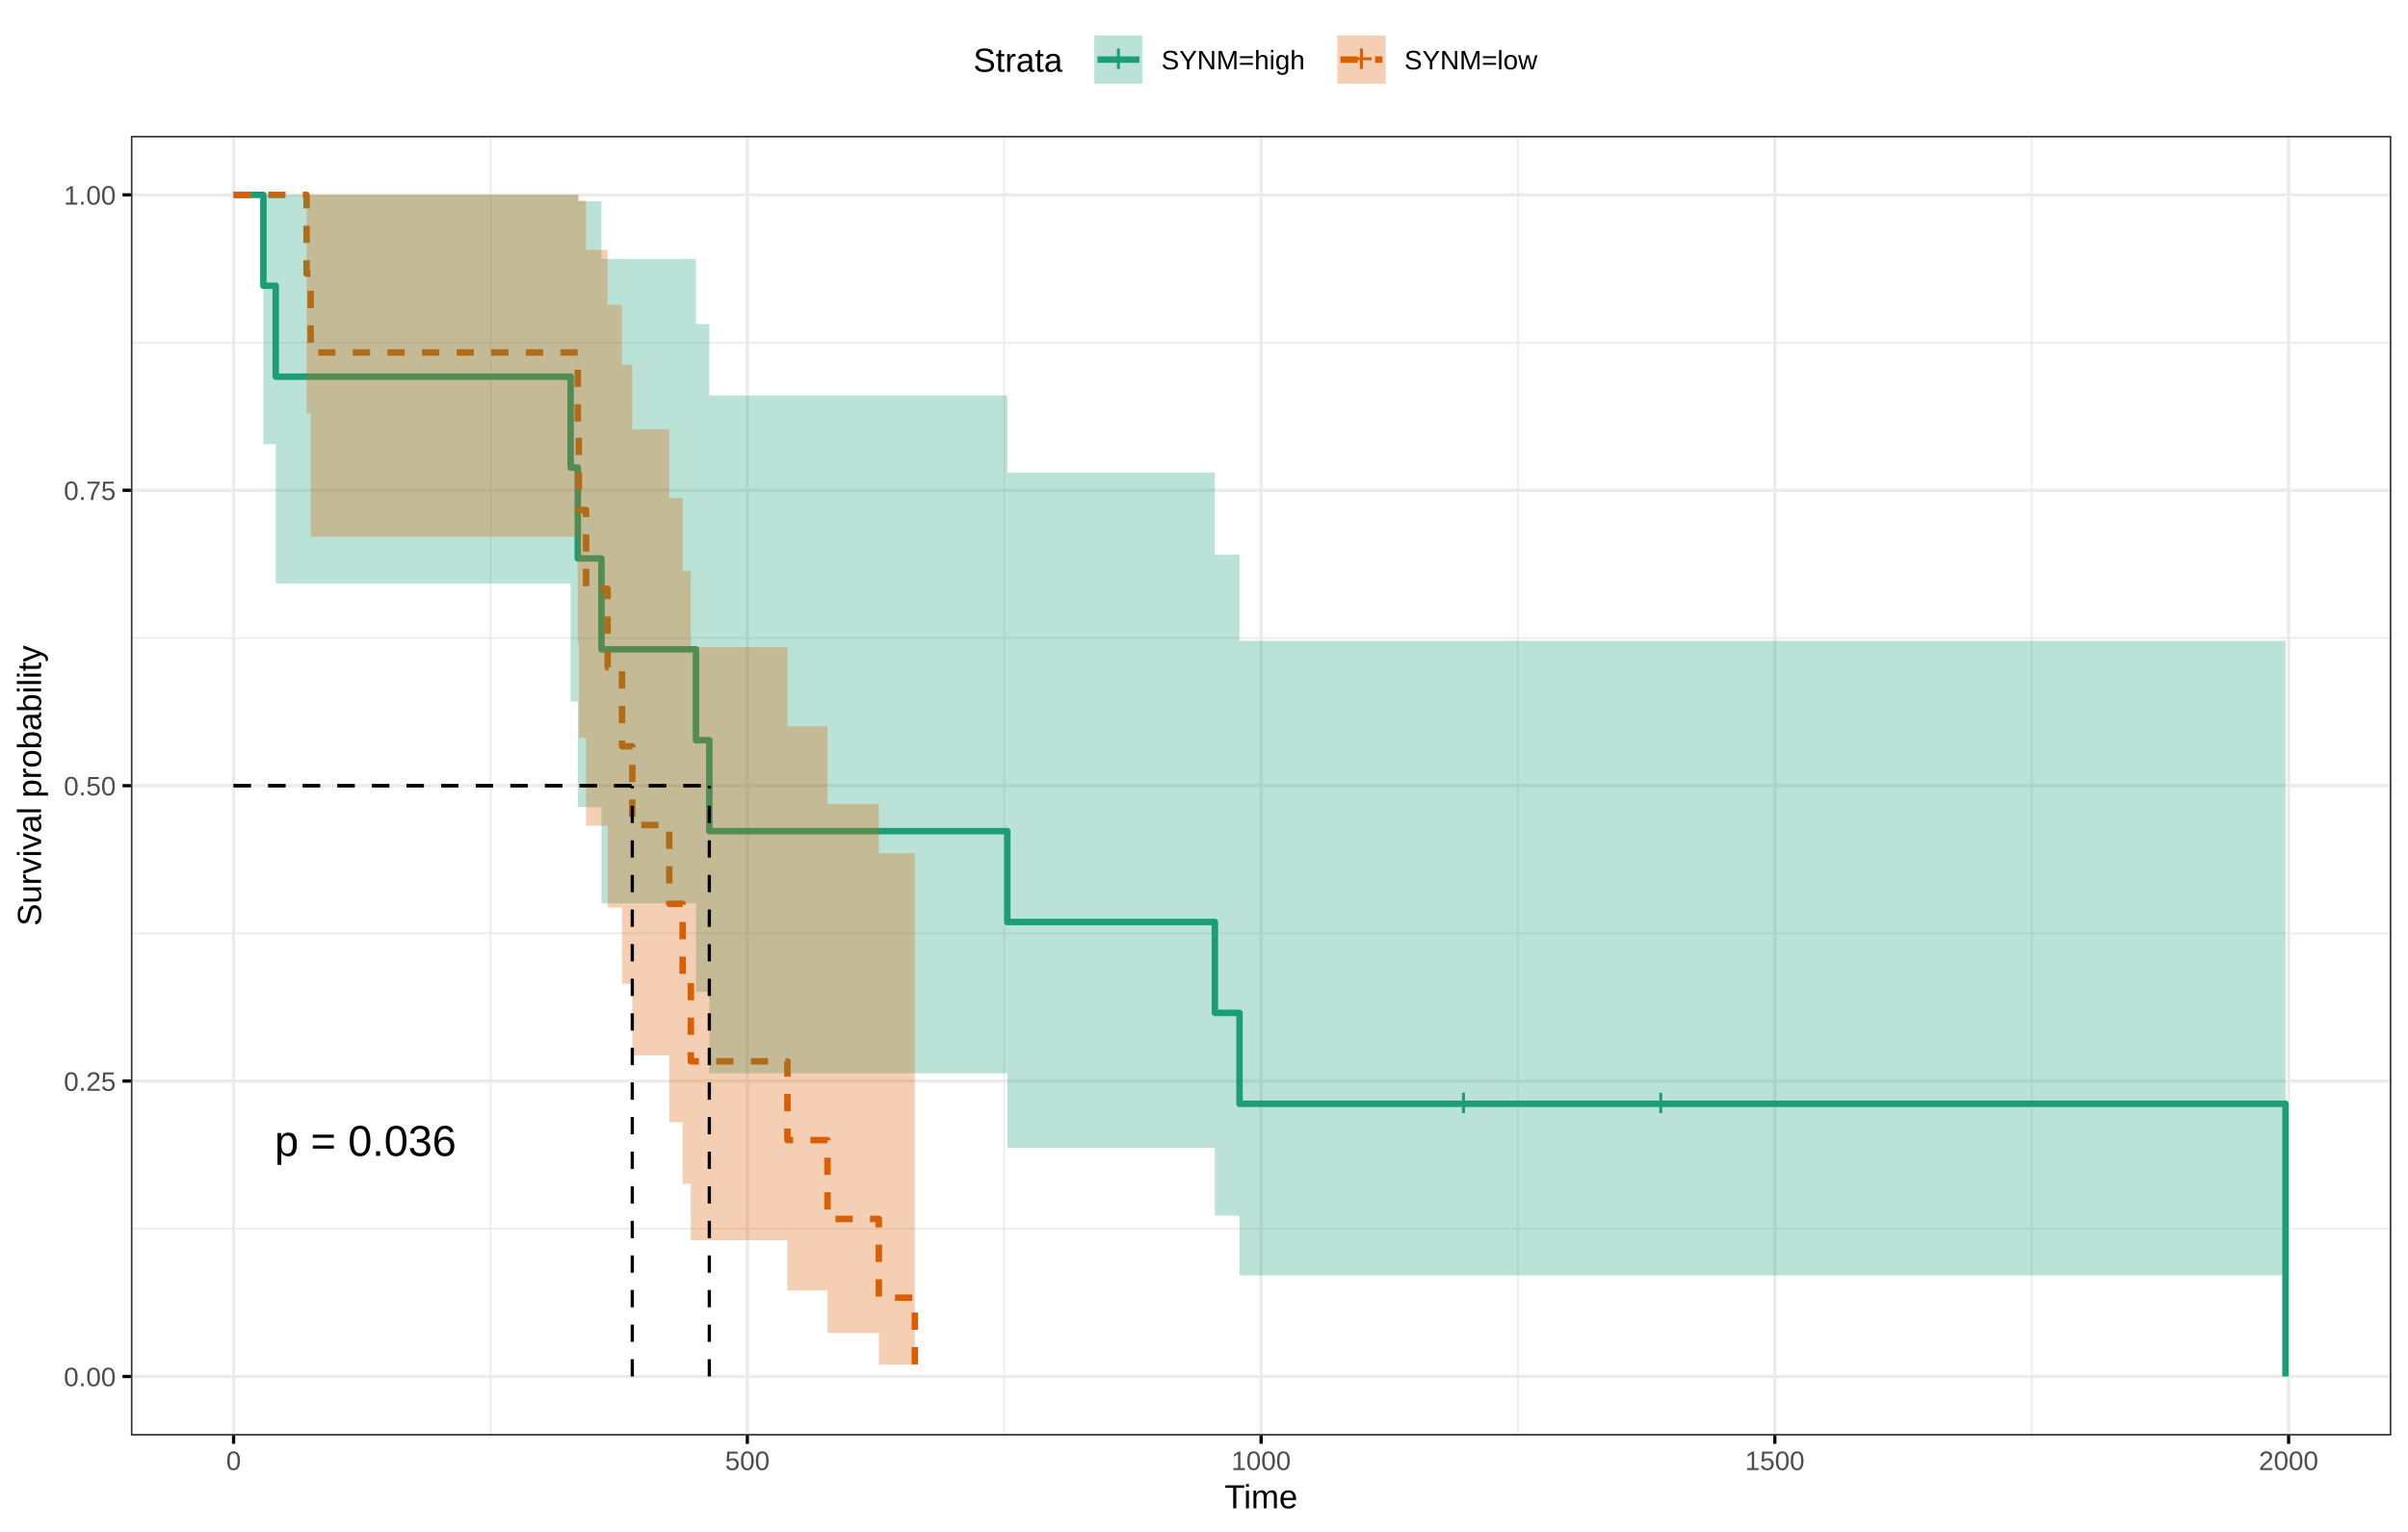
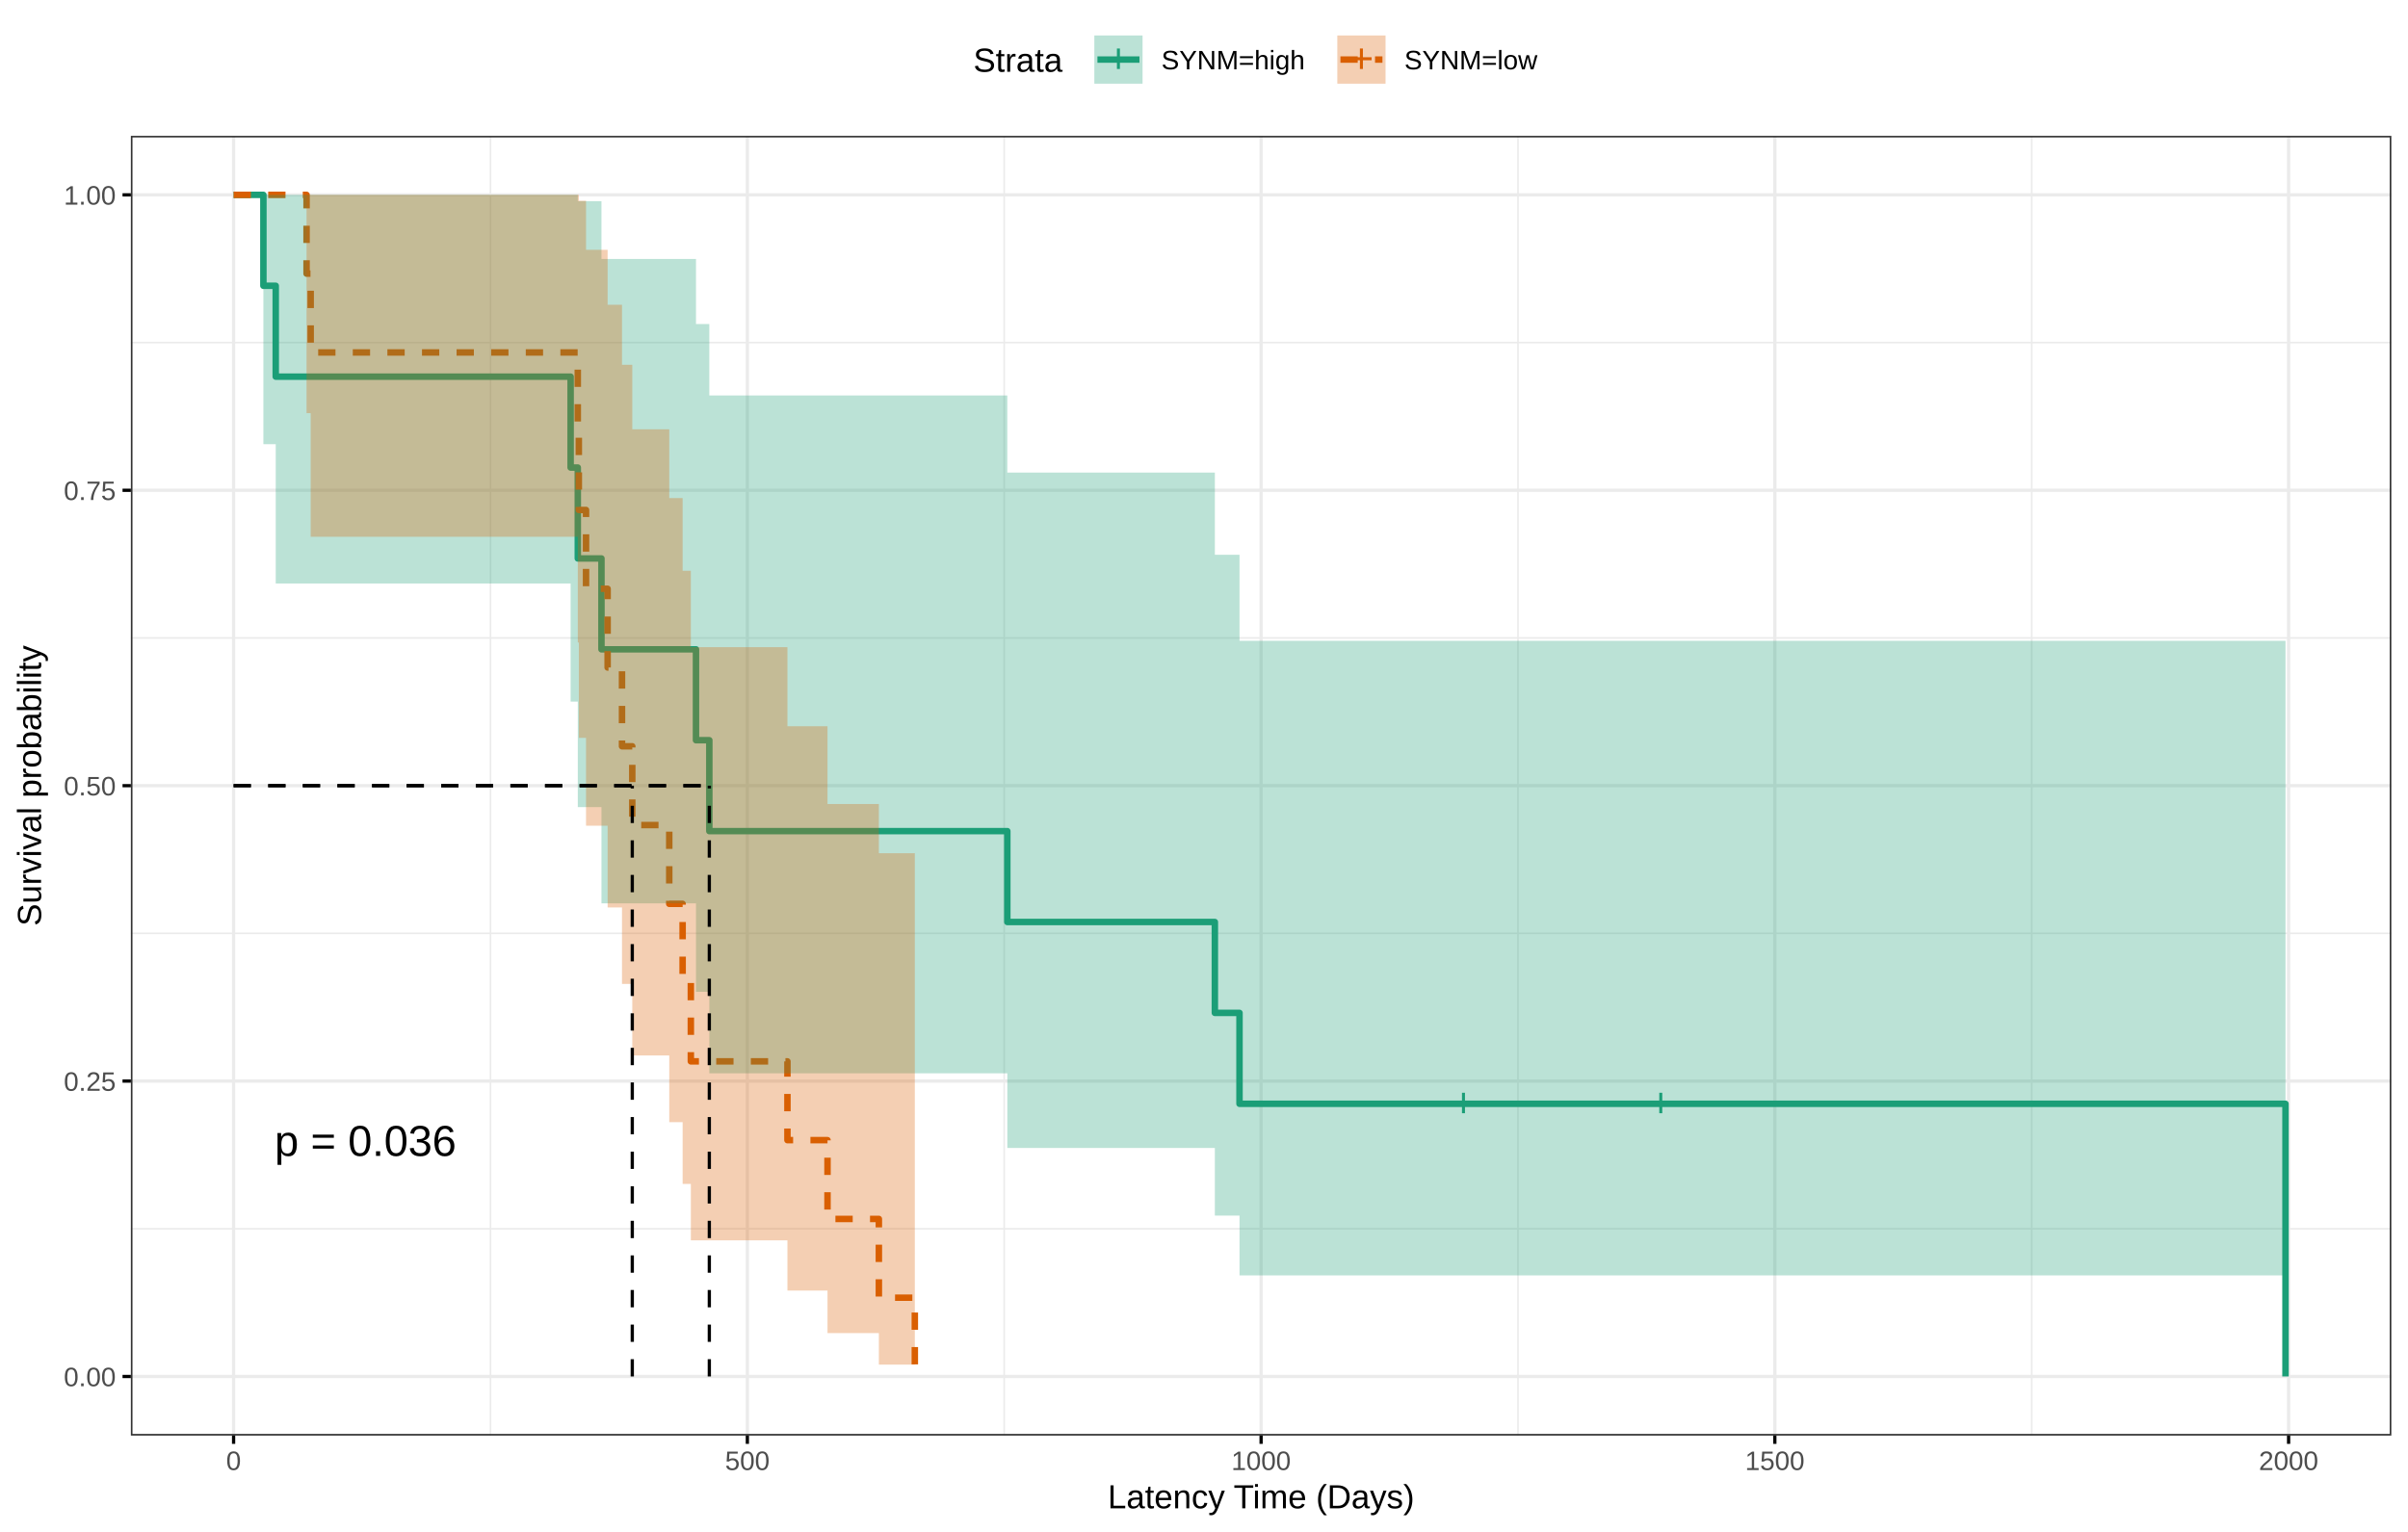
<svg xmlns="http://www.w3.org/2000/svg" class="svglite" width="792.00pt" height="504.00pt" viewBox="0 0 792.00 504.00">
  <defs>
    <style type="text/css">
    .svglite line, .svglite polyline, .svglite polygon, .svglite path, .svglite rect, .svglite circle {
      fill: none;
      stroke: #000000;
      stroke-linecap: round;
      stroke-linejoin: round;
      stroke-miterlimit: 10.00;
    }
    .svglite text {
      white-space: pre;
    }
  </style>
  </defs>
  <rect width="100%" height="100%" style="stroke: none; fill: #FFFFFF;" />
  <defs>
    <clipPath id="cpMC4wMHw3OTIuMDB8MC4wMHw1MDQuMDA=">
      <rect x="0.00" y="0.00" width="792.00" height="504.00" />
    </clipPath>
  </defs>
  <g clip-path="url(#cpMC4wMHw3OTIuMDB8MC4wMHw1MDQuMDA=)">
    <rect x="0.00" y="0.00" width="792.00" height="504.00" style="stroke-width: 1.07; stroke: #FFFFFF; fill: #FFFFFF;" />
  </g>
  <defs>
    <clipPath id="cpNDMuMDR8Nzg2LjUyfDQ0LjY4fDQ3Mi4yOQ==">
      <rect x="43.04" y="44.68" width="743.48" height="427.62" />
    </clipPath>
  </defs>
  <g clip-path="url(#cpNDMuMDR8Nzg2LjUyfDQ0LjY4fDQ3Mi4yOQ==)">
    <rect x="43.04" y="44.68" width="743.48" height="427.62" style="stroke-width: 1.07; stroke: none; fill: #FFFFFF;" />
    <polyline points="43.04,404.26 786.52,404.26 " style="stroke-width: 0.53; stroke: #EBEBEB; stroke-linecap: butt;" />
    <polyline points="43.04,307.08 786.52,307.08 " style="stroke-width: 0.53; stroke: #EBEBEB; stroke-linecap: butt;" />
    <polyline points="43.04,209.89 786.52,209.89 " style="stroke-width: 0.53; stroke: #EBEBEB; stroke-linecap: butt;" />
    <polyline points="43.04,112.71 786.52,112.71 " style="stroke-width: 0.53; stroke: #EBEBEB; stroke-linecap: butt;" />
    <polyline points="161.32,472.29 161.32,44.68 " style="stroke-width: 0.53; stroke: #EBEBEB; stroke-linecap: butt;" />
    <polyline points="330.29,472.29 330.29,44.68 " style="stroke-width: 0.53; stroke: #EBEBEB; stroke-linecap: butt;" />
    <polyline points="499.27,472.29 499.27,44.68 " style="stroke-width: 0.53; stroke: #EBEBEB; stroke-linecap: butt;" />
    <polyline points="668.24,472.29 668.24,44.68 " style="stroke-width: 0.53; stroke: #EBEBEB; stroke-linecap: butt;" />
    <polyline points="43.04,452.86 786.52,452.86 " style="stroke-width: 1.07; stroke: #EBEBEB; stroke-linecap: butt;" />
    <polyline points="43.04,355.67 786.52,355.67 " style="stroke-width: 1.07; stroke: #EBEBEB; stroke-linecap: butt;" />
    <polyline points="43.04,258.49 786.52,258.49 " style="stroke-width: 1.07; stroke: #EBEBEB; stroke-linecap: butt;" />
    <polyline points="43.04,161.30 786.52,161.30 " style="stroke-width: 1.07; stroke: #EBEBEB; stroke-linecap: butt;" />
    <polyline points="43.04,64.11 786.52,64.11 " style="stroke-width: 1.07; stroke: #EBEBEB; stroke-linecap: butt;" />
    <polyline points="76.83,472.29 76.83,44.68 " style="stroke-width: 1.07; stroke: #EBEBEB; stroke-linecap: butt;" />
    <polyline points="245.81,472.29 245.81,44.68 " style="stroke-width: 1.07; stroke: #EBEBEB; stroke-linecap: butt;" />
    <polyline points="414.78,472.29 414.78,44.68 " style="stroke-width: 1.07; stroke: #EBEBEB; stroke-linecap: butt;" />
    <polyline points="583.75,472.29 583.75,44.68 " style="stroke-width: 1.07; stroke: #EBEBEB; stroke-linecap: butt;" />
    <polyline points="752.73,472.29 752.73,44.68 " style="stroke-width: 1.07; stroke: #EBEBEB; stroke-linecap: butt;" />
    <polyline points="76.83,64.11 86.63,64.11 86.63,94.02 90.69,94.02 90.69,123.92 187.68,123.92 187.68,153.82 190.04,153.82 190.04,183.73 197.82,183.73 197.82,213.63 228.91,213.63 228.91,243.53 233.30,243.53 233.30,273.44 331.31,273.44 331.31,303.34 399.57,303.34 399.57,333.24 407.68,333.24 407.68,363.15 481.35,363.15 481.35,363.15 546.24,363.15 546.24,363.15 751.71,363.15 751.71,452.86 " style="stroke-width: 2.13; stroke: #1B9E77; stroke-linecap: butt;" />
    <polyline points="76.83,64.11 100.83,64.11 100.83,90.03 102.18,90.03 102.18,115.95 190.04,115.95 190.04,141.86 190.38,141.86 190.38,167.78 192.75,167.78 192.75,193.70 199.85,193.70 199.85,219.61 204.58,219.61 204.58,245.53 207.96,245.53 207.96,271.44 220.12,271.44 220.12,297.36 224.52,297.36 224.52,323.28 227.22,323.28 227.22,349.19 258.99,349.19 258.99,375.11 272.17,375.11 272.17,401.03 289.06,401.03 289.06,426.94 300.89,426.94 300.89,452.86 " style="stroke-width: 2.13; stroke: #D95F02; stroke-dasharray: 5.69,5.69; stroke-linecap: butt;" />
    <polygon points="76.83,64.11 86.63,64.11 86.63,64.11 90.69,64.11 90.69,64.11 187.68,64.11 187.68,64.11 190.04,64.11 190.04,66.18 197.82,66.18 197.82,85.20 228.91,85.20 228.91,106.61 233.30,106.61 233.30,130.11 331.31,130.11 331.31,155.48 399.57,155.48 399.57,182.52 407.68,182.52 407.68,210.83 481.35,210.83 481.35,210.83 546.24,210.83 546.24,210.83 751.71,210.83 751.71,419.61 546.24,419.61 546.24,419.61 481.35,419.61 481.35,419.61 407.68,419.61 407.68,399.93 399.57,399.93 399.57,377.68 331.31,377.68 331.31,353.12 233.30,353.12 233.30,326.31 228.91,326.31 228.91,297.20 197.82,297.20 197.82,265.54 190.04,265.54 190.04,230.83 187.68,230.83 187.68,191.97 90.69,191.97 90.69,146.13 86.63,146.13 86.63,64.11 76.83,64.11 " style="stroke-width: 0.00; stroke: none; stroke-linecap: butt; fill: #1B9E77; fill-opacity: 0.30;" />
    <polyline points="76.83,64.11 86.63,64.11 86.63,64.11 90.69,64.11 90.69,64.11 187.68,64.11 187.68,64.11 190.04,64.11 190.04,66.18 197.82,66.18 197.82,85.20 228.91,85.20 228.91,106.61 233.30,106.61 233.30,130.11 331.31,130.11 331.31,155.48 399.57,155.48 399.57,182.52 407.68,182.52 407.68,210.83 481.35,210.83 481.35,210.83 546.24,210.83 546.24,210.83 751.71,210.83 " style="stroke-width: 1.07; stroke: none; stroke-linecap: butt;" />
    <polyline points="751.71,419.61 546.24,419.61 546.24,419.61 481.35,419.61 481.35,419.61 407.68,419.61 407.68,399.93 399.57,399.93 399.57,377.68 331.31,377.68 331.31,353.12 233.30,353.12 233.30,326.31 228.91,326.31 228.91,297.20 197.82,297.20 197.82,265.54 190.04,265.54 190.04,230.83 187.68,230.83 187.68,191.97 90.69,191.97 90.69,146.13 86.63,146.13 86.63,64.11 76.83,64.11 " style="stroke-width: 1.07; stroke: none; stroke-linecap: butt;" />
    <polygon points="76.83,64.11 100.83,64.11 100.83,64.11 102.18,64.11 102.18,64.11 190.04,64.11 190.04,64.11 190.38,64.11 190.38,66.05 192.75,66.05 192.75,82.19 199.85,82.19 199.85,100.27 204.58,100.27 204.58,120.01 207.96,120.01 207.96,141.24 220.12,141.24 220.12,163.86 224.52,163.86 224.52,187.79 227.22,187.79 227.22,212.92 258.99,212.92 258.99,238.94 272.17,238.94 272.17,264.52 289.06,264.52 289.06,280.71 300.89,280.71 300.89,448.96 289.06,448.96 289.06,438.59 272.17,438.59 272.17,424.60 258.99,424.60 258.99,408.07 227.22,408.07 227.22,389.51 224.52,389.51 224.52,369.19 220.12,369.19 220.12,347.25 207.96,347.25 207.96,323.71 204.58,323.71 204.58,298.56 199.85,298.56 199.85,271.66 192.75,271.66 192.75,242.75 190.38,242.75 190.38,211.39 190.04,211.39 190.04,176.60 102.18,176.60 102.18,135.93 100.83,135.93 100.83,64.11 76.83,64.11 " style="stroke-width: 0.00; stroke: none; stroke-linecap: butt; fill: #D95F02; fill-opacity: 0.30;" />
    <polyline points="76.83,64.11 100.83,64.11 100.83,64.11 102.18,64.11 102.18,64.11 190.04,64.11 190.04,64.11 190.38,64.11 190.38,66.05 192.75,66.05 192.75,82.19 199.85,82.19 199.85,100.27 204.58,100.27 204.58,120.01 207.96,120.01 207.96,141.24 220.12,141.24 220.12,163.86 224.52,163.86 224.52,187.79 227.22,187.79 227.22,212.92 258.99,212.92 258.99,238.94 272.17,238.94 272.17,264.52 289.06,264.52 289.06,280.71 300.89,280.71 " style="stroke-width: 1.07; stroke: none; stroke-linecap: butt;" />
    <polyline points="300.89,448.96 289.06,448.96 289.06,438.59 272.17,438.59 272.17,424.60 258.99,424.60 258.99,408.07 227.22,408.07 227.22,389.51 224.52,389.51 224.52,369.19 220.12,369.19 220.12,347.25 207.96,347.25 207.96,323.71 204.58,323.71 204.58,298.56 199.85,298.56 199.85,271.66 192.75,271.66 192.75,242.75 190.38,242.75 190.38,211.39 190.04,211.39 190.04,176.60 102.18,176.60 102.18,135.93 100.83,135.93 100.83,64.11 76.83,64.11 " style="stroke-width: 1.07; stroke: none; stroke-linecap: butt;" />
    <text x="481.35" y="367.45" text-anchor="middle" style="font-size: 13.75px;fill: #1B9E77; font-family: &quot;Arimo&quot;;" textLength="11.51px" lengthAdjust="spacingAndGlyphs">+</text>
    <text x="546.24" y="367.45" text-anchor="middle" style="font-size: 13.75px;fill: #1B9E77; font-family: &quot;Arimo&quot;;" textLength="11.51px" lengthAdjust="spacingAndGlyphs">+</text>
    <text x="90.33" y="380.29" style="font-size: 14.23px; font-family: &quot;Arimo&quot;;" textLength="70.71px" lengthAdjust="spacingAndGlyphs">p = 0.036</text>
    <line x1="76.83" y1="258.49" x2="233.30" y2="258.49" style="stroke-width: 1.07; stroke-dasharray: 5.69,5.69; stroke-linecap: butt;" />
    <line x1="76.83" y1="258.49" x2="233.30" y2="258.49" style="stroke-width: 1.07; stroke-dasharray: 5.69,5.69; stroke-linecap: butt;" />
    <line x1="233.30" y1="452.86" x2="233.30" y2="258.49" style="stroke-width: 1.07; stroke-dasharray: 5.69,5.69; stroke-linecap: butt;" />
    <line x1="207.96" y1="452.86" x2="207.96" y2="258.49" style="stroke-width: 1.07; stroke-dasharray: 5.69,5.69; stroke-linecap: butt;" />
    <rect x="43.04" y="44.68" width="743.48" height="427.62" style="stroke-width: 1.07; stroke: #333333;" />
  </g>
  <g clip-path="url(#cpMC4wMHw3OTIuMDB8MC4wMHw1MDQuMDA=)">
    <text x="38.11" y="456.07" text-anchor="end" style="font-size: 8.80px;fill: #4D4D4D; font-family: &quot;Arimo&quot;;" textLength="19.58px" lengthAdjust="spacingAndGlyphs">0.00</text>
    <text x="38.11" y="358.88" text-anchor="end" style="font-size: 8.80px;fill: #4D4D4D; font-family: &quot;Arimo&quot;;" textLength="19.58px" lengthAdjust="spacingAndGlyphs">0.25</text>
    <text x="38.11" y="261.69" text-anchor="end" style="font-size: 8.80px;fill: #4D4D4D; font-family: &quot;Arimo&quot;;" textLength="19.58px" lengthAdjust="spacingAndGlyphs">0.50</text>
    <text x="38.11" y="164.51" text-anchor="end" style="font-size: 8.80px;fill: #4D4D4D; font-family: &quot;Arimo&quot;;" textLength="19.58px" lengthAdjust="spacingAndGlyphs">0.75</text>
    <text x="38.11" y="67.32" text-anchor="end" style="font-size: 8.80px;fill: #4D4D4D; font-family: &quot;Arimo&quot;;" textLength="19.58px" lengthAdjust="spacingAndGlyphs">1.00</text>
    <polyline points="40.30,452.86 43.04,452.86 " style="stroke-width: 1.07; stroke-linecap: butt;" />
    <polyline points="40.30,355.67 43.04,355.67 " style="stroke-width: 1.07; stroke-linecap: butt;" />
    <polyline points="40.30,258.49 43.04,258.49 " style="stroke-width: 1.07; stroke-linecap: butt;" />
    <polyline points="40.30,161.30 43.04,161.30 " style="stroke-width: 1.07; stroke-linecap: butt;" />
    <polyline points="40.30,64.11 43.04,64.11 " style="stroke-width: 1.07; stroke-linecap: butt;" />
    <polyline points="76.83,475.03 76.83,472.29 " style="stroke-width: 1.07; stroke-linecap: butt;" />
    <polyline points="245.81,475.03 245.81,472.29 " style="stroke-width: 1.07; stroke-linecap: butt;" />
    <polyline points="414.78,475.03 414.78,472.29 " style="stroke-width: 1.07; stroke-linecap: butt;" />
    <polyline points="583.75,475.03 583.75,472.29 " style="stroke-width: 1.07; stroke-linecap: butt;" />
    <polyline points="752.73,475.03 752.73,472.29 " style="stroke-width: 1.07; stroke-linecap: butt;" />
    <text x="76.83" y="483.64" text-anchor="middle" style="font-size: 8.80px;fill: #4D4D4D; font-family: &quot;Arimo&quot;;" textLength="5.59px" lengthAdjust="spacingAndGlyphs">0</text>
    <text x="245.81" y="483.64" text-anchor="middle" style="font-size: 8.80px;fill: #4D4D4D; font-family: &quot;Arimo&quot;;" textLength="16.78px" lengthAdjust="spacingAndGlyphs">500</text>
    <text x="414.78" y="483.64" text-anchor="middle" style="font-size: 8.80px;fill: #4D4D4D; font-family: &quot;Arimo&quot;;" textLength="22.38px" lengthAdjust="spacingAndGlyphs">1000</text>
    <text x="583.75" y="483.64" text-anchor="middle" style="font-size: 8.80px;fill: #4D4D4D; font-family: &quot;Arimo&quot;;" textLength="22.38px" lengthAdjust="spacingAndGlyphs">1500</text>
    <text x="752.73" y="483.64" text-anchor="middle" style="font-size: 8.80px;fill: #4D4D4D; font-family: &quot;Arimo&quot;;" textLength="22.38px" lengthAdjust="spacingAndGlyphs">2000</text>
-     <text x="414.78" y="496.23" text-anchor="middle" style="font-size: 11.00px; font-family: &quot;Arimo&quot;;" textLength="26.92px" lengthAdjust="spacingAndGlyphs">Time</text>
+     <text x="414.78" y="496.23" text-anchor="middle" style="font-size: 11.00px; font-family: &quot;Arimo&quot;;" textLength="113.43px" lengthAdjust="spacingAndGlyphs">Latency Time (Days)</text>
    <text transform="translate(13.50,258.49) rotate(-90)" text-anchor="middle" style="font-size: 11.00px; font-family: &quot;Arimo&quot;;" textLength="106.55px" lengthAdjust="spacingAndGlyphs">Survival probability</text>
    <rect x="314.65" y="5.48" width="200.26" height="28.24" style="stroke-width: 1.07; stroke: none; fill: #FFFFFF;" />
    <text x="320.13" y="23.61" style="font-size: 11.00px; font-family: &quot;Arimo&quot;;" textLength="33.61px" lengthAdjust="spacingAndGlyphs">Strata</text>
    <rect x="359.22" y="10.96" width="17.28" height="17.28" style="stroke-width: 1.07; stroke: none; fill: #FFFFFF;" />
    <line x1="360.95" y1="19.60" x2="374.77" y2="19.60" style="stroke-width: 2.13; stroke: #1B9E77; stroke-linecap: butt;" />
    <rect x="359.93" y="11.67" width="15.86" height="15.86" style="stroke-width: 1.07; stroke: none; stroke-linecap: butt; stroke-linejoin: miter; fill: #1B9E77; fill-opacity: 0.30;" />
    <text x="367.86" y="23.90" text-anchor="middle" style="font-size: 13.75px;fill: #1B9E77; font-family: &quot;Arimo&quot;;" textLength="11.51px" lengthAdjust="spacingAndGlyphs">+</text>
    <rect x="439.14" y="10.96" width="17.28" height="17.28" style="stroke-width: 1.07; stroke: none; fill: #FFFFFF;" />
    <line x1="440.87" y1="19.60" x2="454.69" y2="19.60" style="stroke-width: 2.13; stroke: #D95F02; stroke-dasharray: 5.69,5.69; stroke-linecap: butt;" />
    <rect x="439.85" y="11.67" width="15.86" height="15.86" style="stroke-width: 1.07; stroke: none; stroke-linecap: butt; stroke-linejoin: miter; fill: #D95F02; fill-opacity: 0.30;" />
    <text x="447.78" y="23.90" text-anchor="middle" style="font-size: 13.75px;fill: #D95F02; font-family: &quot;Arimo&quot;;" textLength="11.51px" lengthAdjust="spacingAndGlyphs">+</text>
    <text x="381.98" y="22.81" style="font-size: 8.80px; font-family: &quot;Arimo&quot;;" textLength="51.68px" lengthAdjust="spacingAndGlyphs">SYNM=high</text>
    <text x="461.90" y="22.81" style="font-size: 8.80px; font-family: &quot;Arimo&quot;;" textLength="47.53px" lengthAdjust="spacingAndGlyphs">SYNM=low</text>
  </g>
</svg>
